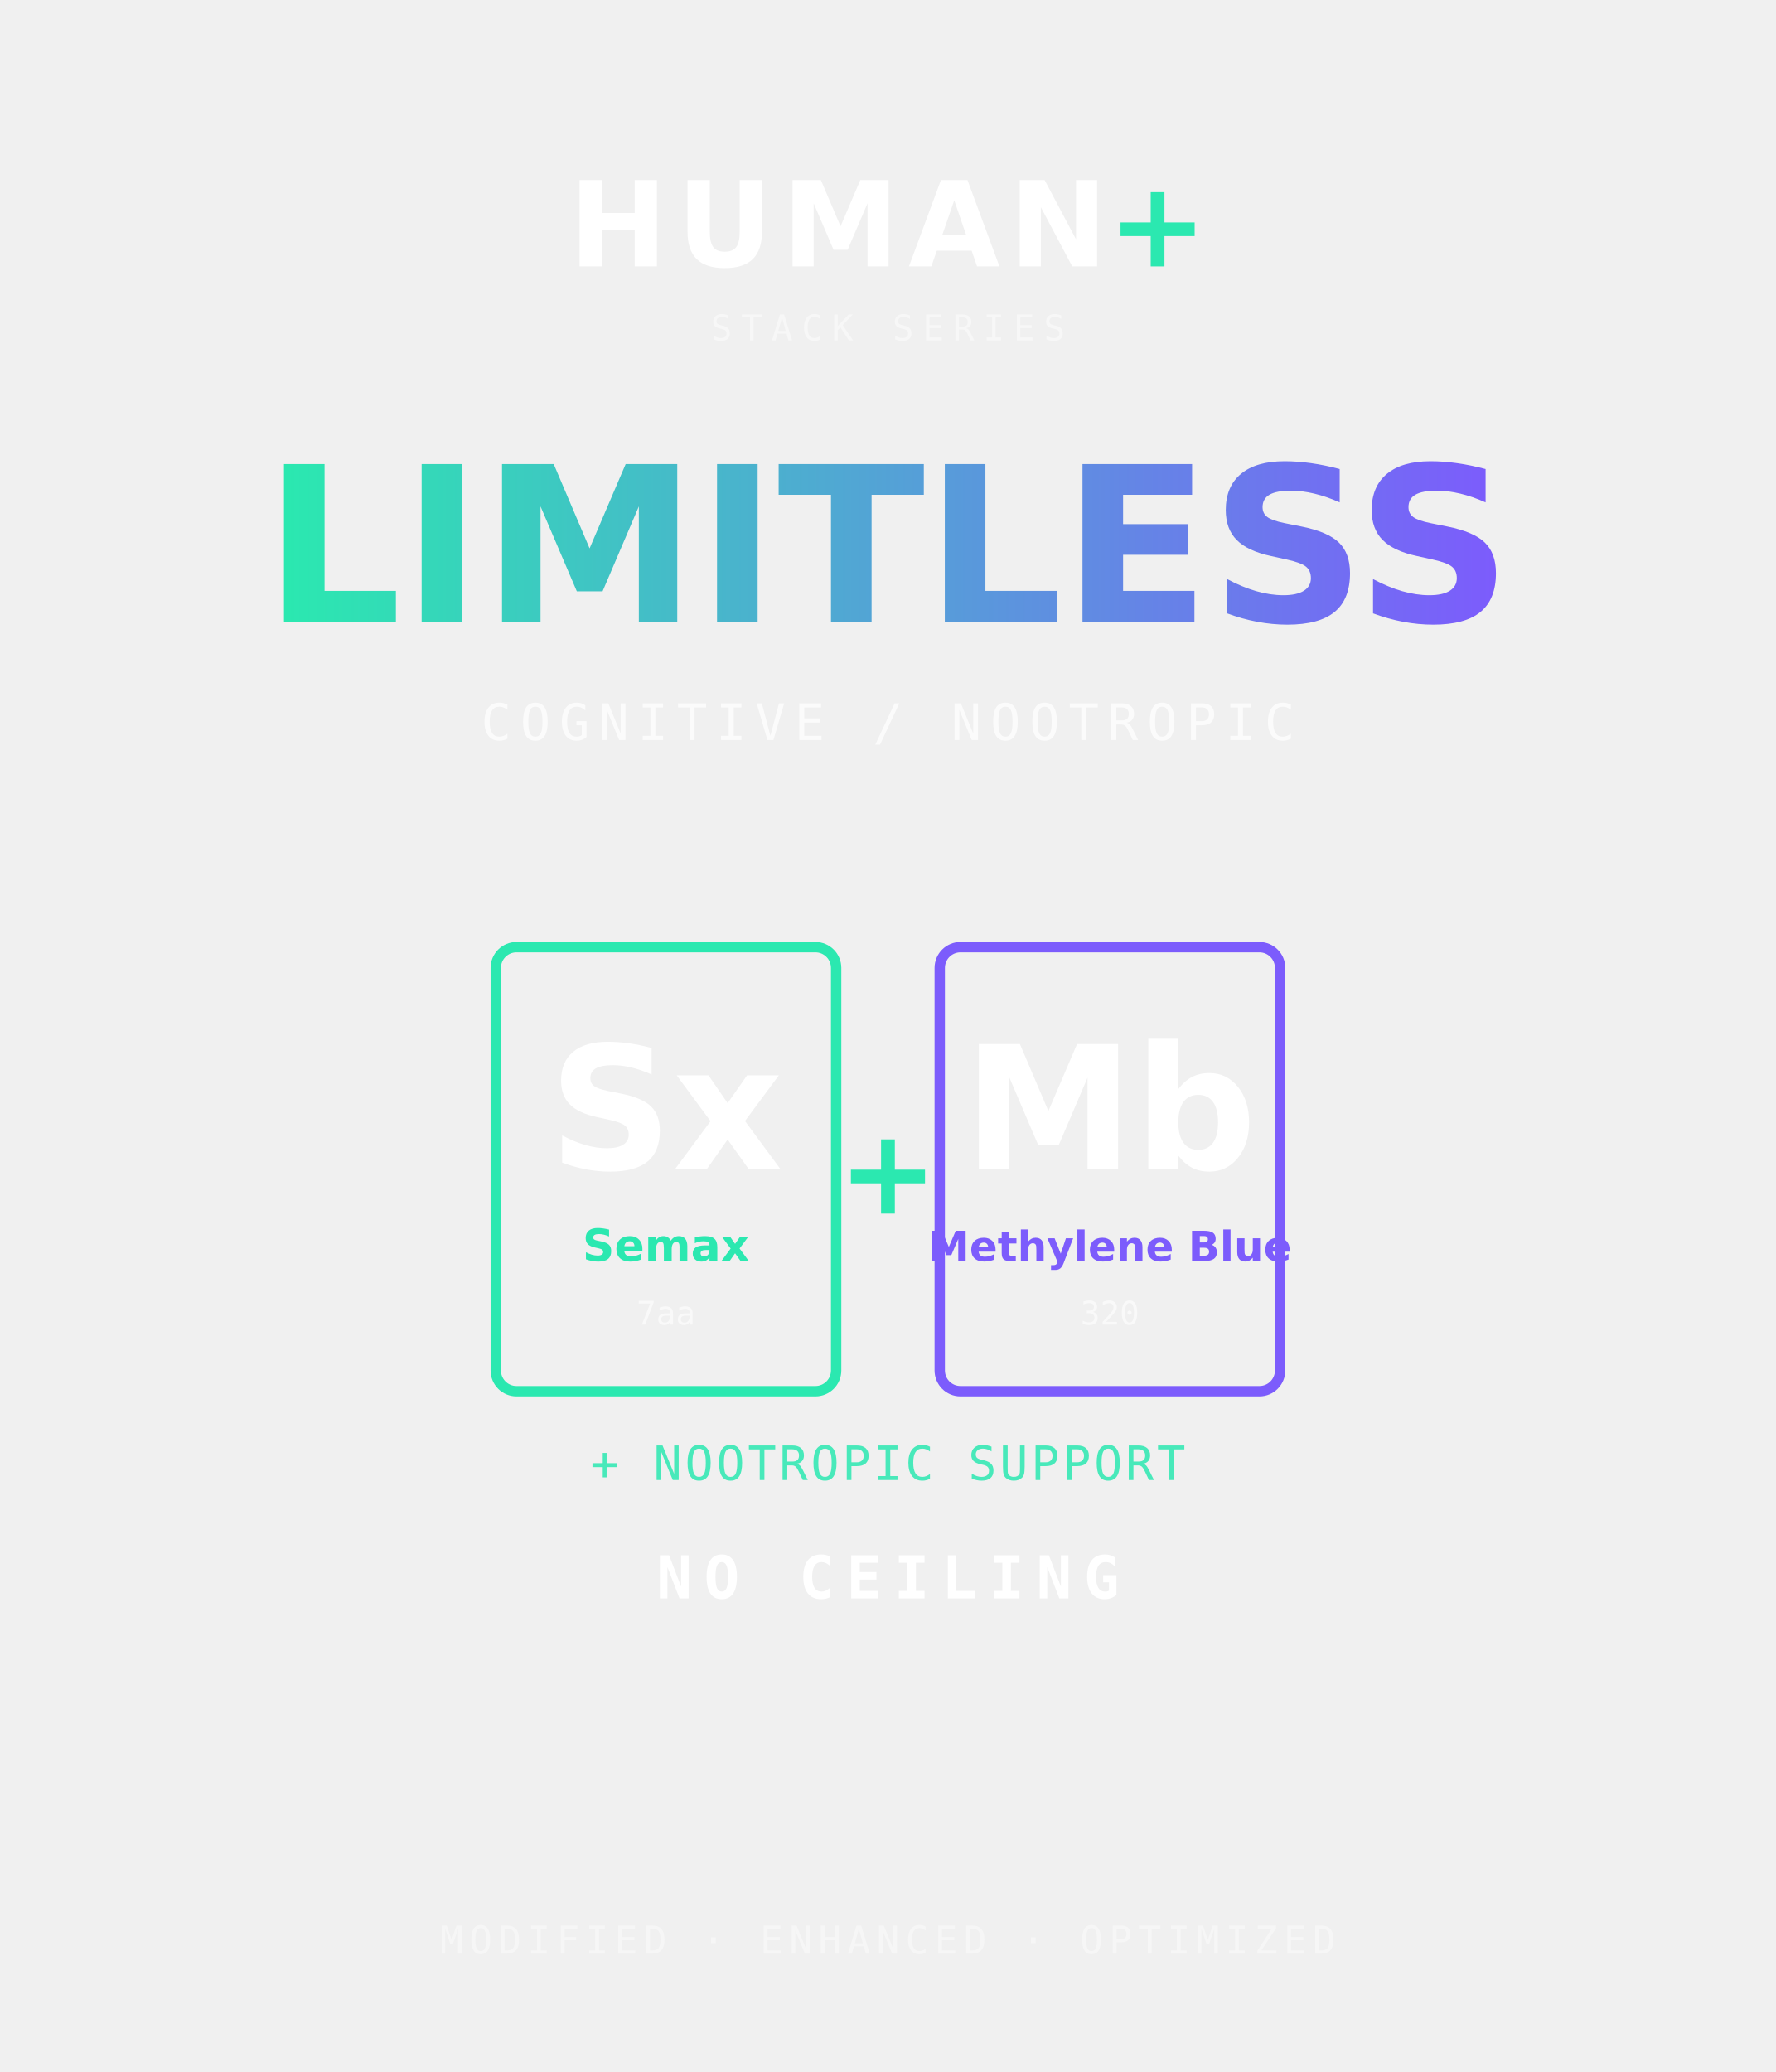
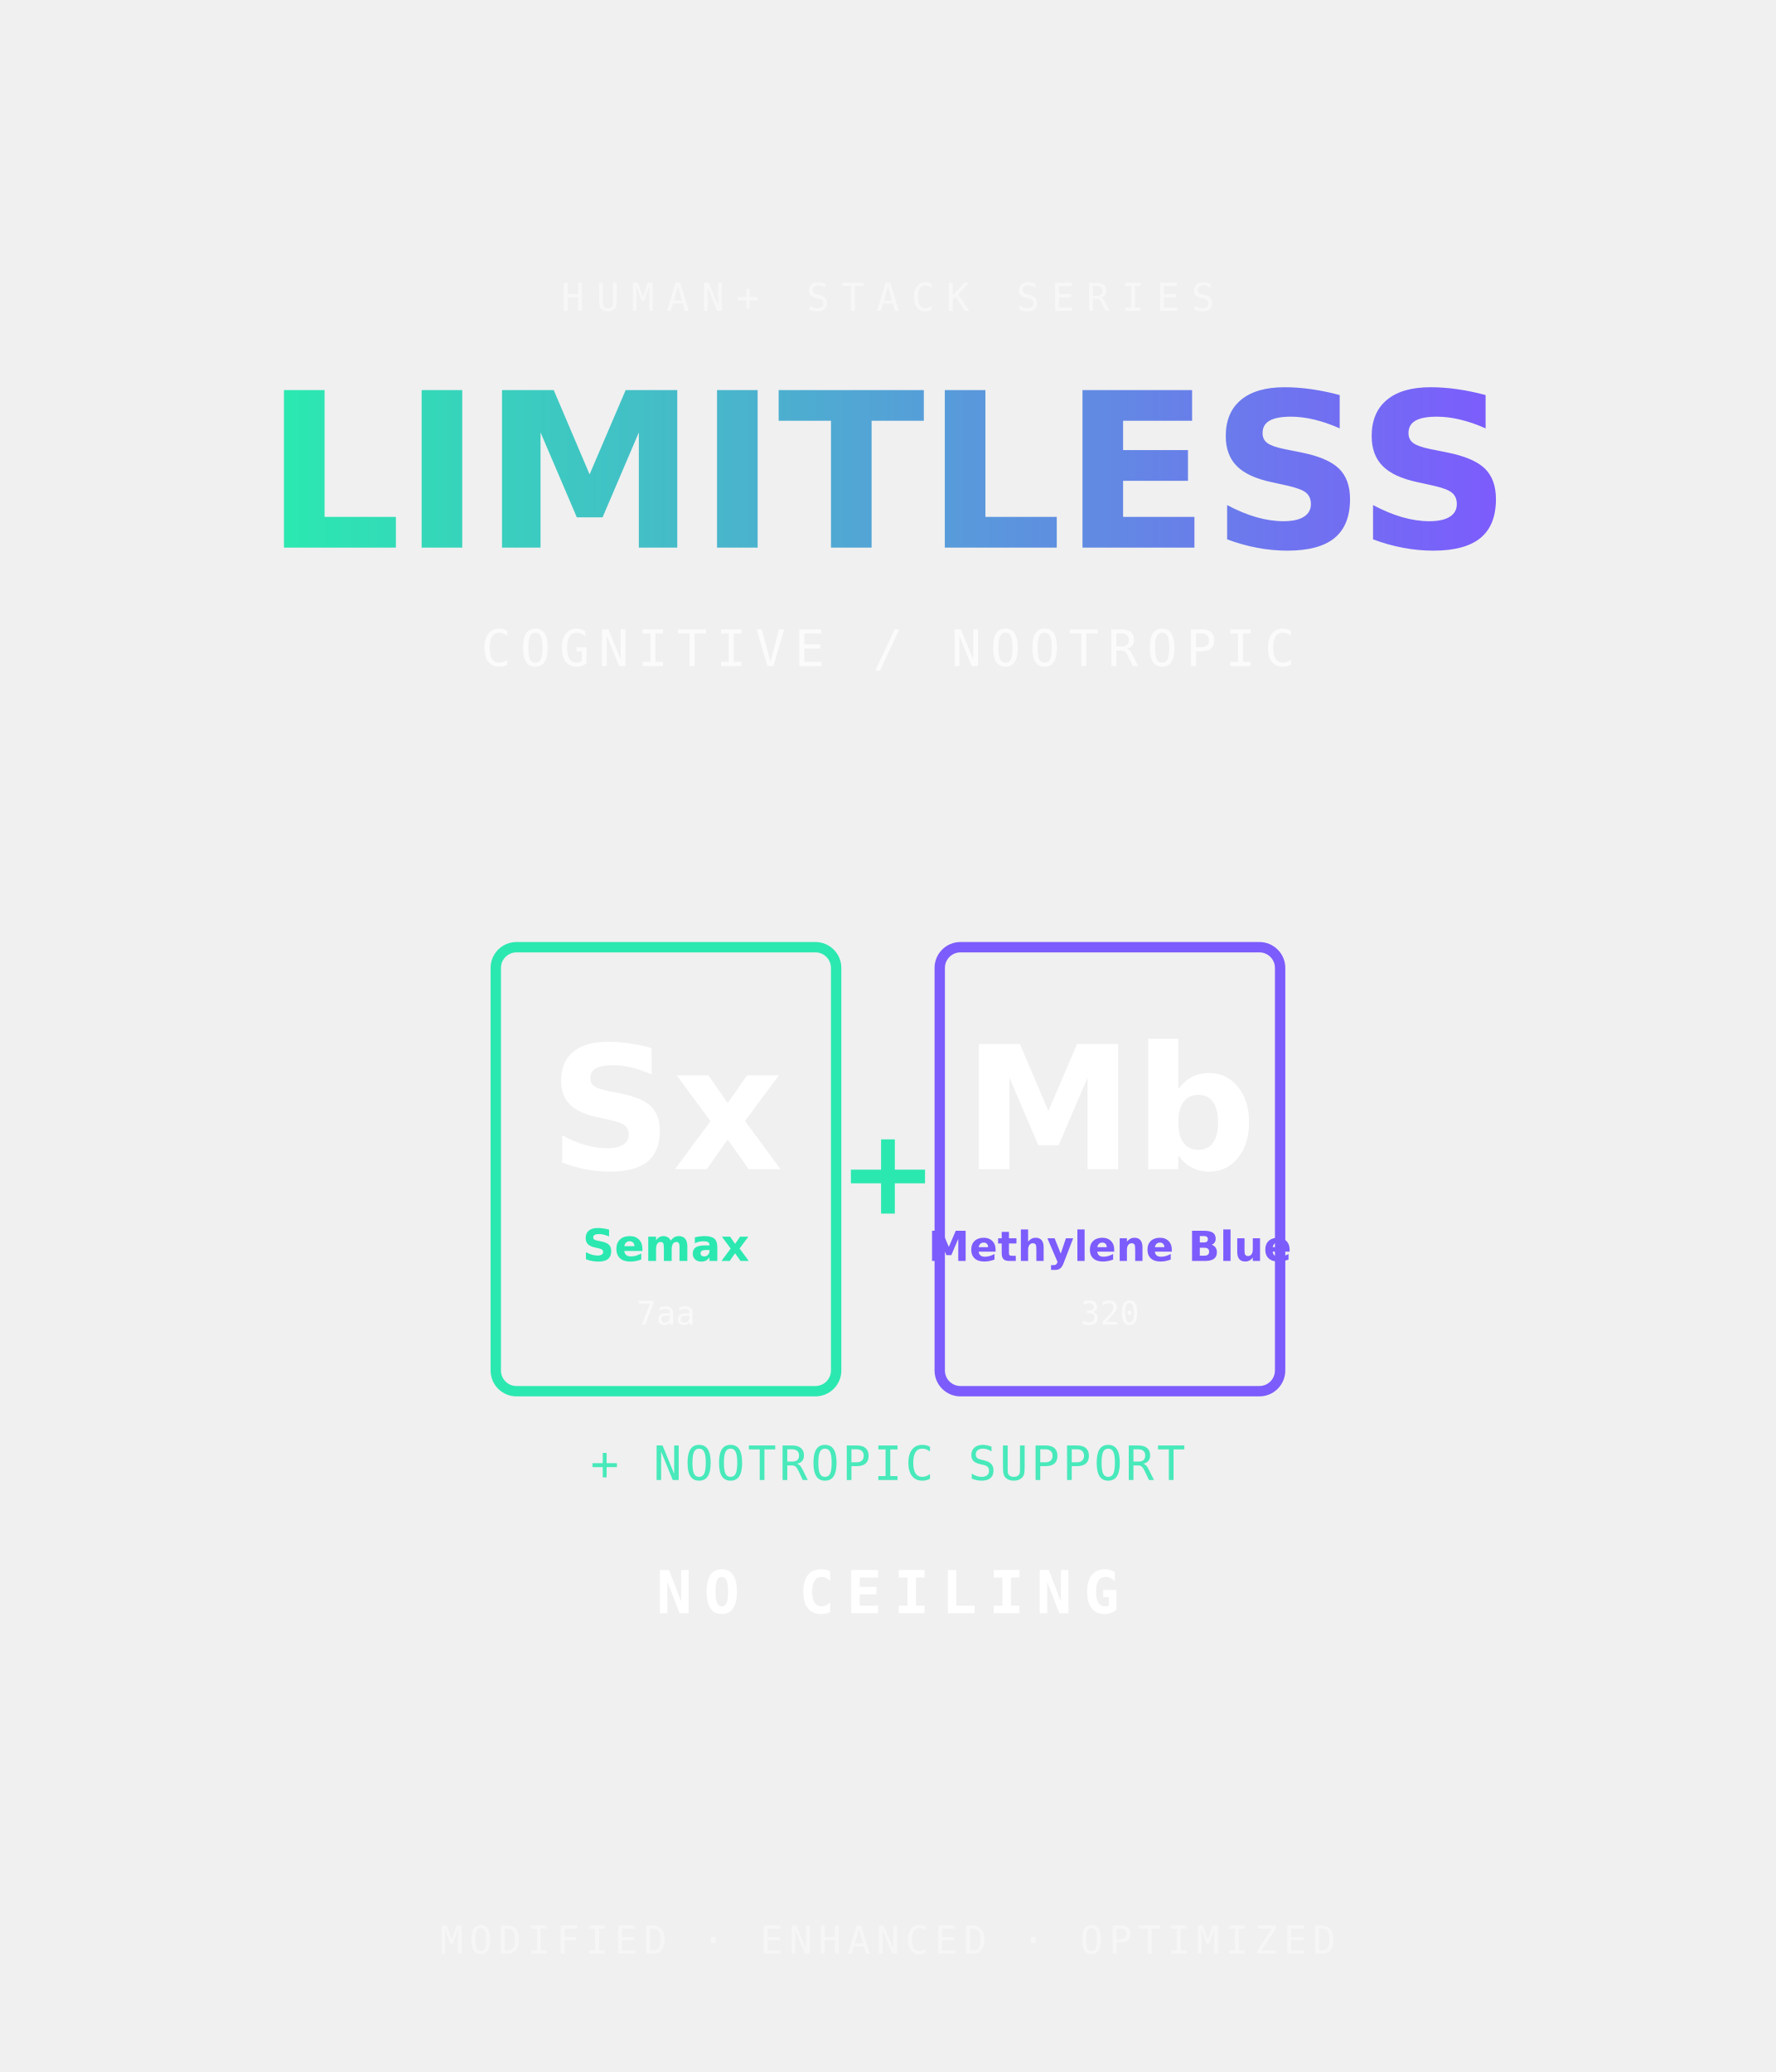
<svg xmlns="http://www.w3.org/2000/svg" viewBox="0 0 1200 1400" width="1200" height="1400">
  <defs>
    <linearGradient id="g" x1="0" y1="0" x2="1" y2="0">
      <stop offset="0%" stop-color="#2BE8B0" />
      <stop offset="100%" stop-color="#7C5CFC" />
    </linearGradient>
  </defs>
-   <text x="600" y="180" font-family="DejaVu Sans, Liberation Sans, Arial, sans-serif" font-size="80" font-weight="800" text-anchor="middle" letter-spacing="6" fill="#FFFFFF">HUMAN<tspan fill="#2BE8B0">+</tspan>
-   </text>
-   <text x="600" y="230" font-family="DejaVu Sans Mono, Liberation Mono, monospace" font-size="24" text-anchor="middle" letter-spacing="6" fill="#FFFFFF" fill-opacity="0.45">STACK SERIES</text>
-   <text x="600" y="420" font-family="DejaVu Sans, Liberation Sans, Arial, sans-serif" font-size="146" font-weight="800" text-anchor="middle" fill="url(#g)">LIMITLESS</text>
-   <text x="600" y="500" font-family="DejaVu Sans Mono, Liberation Mono, monospace" font-size="34" letter-spacing="6" text-anchor="middle" fill="#FFFFFF" fill-opacity="0.75">COGNITIVE / NOOTROPIC</text>
+   <text x="600" y="210" font-family="DejaVu Sans Mono, Liberation Mono, monospace" font-size="26" text-anchor="middle" letter-spacing="8" fill="#FFFFFF" fill-opacity="0.45">HUMAN+ STACK SERIES</text>
+   <text x="600" y="370" font-family="DejaVu Sans, Liberation Sans, Arial, sans-serif" font-size="146" font-weight="800" text-anchor="middle" fill="url(#g)">LIMITLESS</text>
+   <text x="600" y="450" font-family="DejaVu Sans Mono, Liberation Mono, monospace" font-size="34" letter-spacing="6" text-anchor="middle" fill="#FFFFFF" fill-opacity="0.75">COGNITIVE / NOOTROPIC</text>
  <rect x="335.0" y="640" width="230" height="300" rx="14" fill="none" stroke="#2BE8B0" stroke-width="7" />
  <text x="450.0" y="790" font-family="DejaVu Sans, Liberation Sans, Arial, sans-serif" font-size="116" font-weight="800" text-anchor="middle" fill="#FFFFFF">Sx</text>
  <text x="450.0" y="852" font-family="DejaVu Sans, Liberation Sans, Arial, sans-serif" font-size="30" font-weight="700" text-anchor="middle" fill="#2BE8B0">Semax</text>
  <text x="450.0" y="895" font-family="DejaVu Sans Mono, Liberation Mono, monospace" font-size="22" text-anchor="middle" fill="#FFFFFF" fill-opacity="0.6">7aa</text>
  <text x="600.0" y="820.0" font-family="DejaVu Sans, Liberation Sans, Arial, sans-serif" font-size="80" font-weight="800" text-anchor="middle" fill="#2BE8B0">+</text>
  <rect x="635.0" y="640" width="230" height="300" rx="14" fill="none" stroke="#7C5CFC" stroke-width="7" />
  <text x="750.0" y="790" font-family="DejaVu Sans, Liberation Sans, Arial, sans-serif" font-size="116" font-weight="800" text-anchor="middle" fill="#FFFFFF">Mb</text>
  <text x="750.0" y="852" font-family="DejaVu Sans, Liberation Sans, Arial, sans-serif" font-size="28" font-weight="700" text-anchor="middle" fill="#7C5CFC">Methylene Blue</text>
  <text x="750.0" y="895" font-family="DejaVu Sans Mono, Liberation Mono, monospace" font-size="22" text-anchor="middle" fill="#FFFFFF" fill-opacity="0.6">320</text>
  <text x="600" y="1000" font-family="DejaVu Sans Mono, Liberation Mono, monospace" font-size="32" letter-spacing="2" text-anchor="middle" fill="#2BE8B0" fill-opacity="0.85">+ NOOTROPIC SUPPORT</text>
-   <text x="600" y="1080" font-family="DejaVu Sans Mono, Liberation Mono, monospace" font-size="40" font-weight="700" letter-spacing="8" text-anchor="middle" fill="#FFFFFF">NO CEILING</text>
+   <text x="600" y="1090" font-family="DejaVu Sans Mono, Liberation Mono, monospace" font-size="40" font-weight="700" letter-spacing="8" text-anchor="middle" fill="#FFFFFF">NO CEILING</text>
  <text x="600" y="1320" font-family="DejaVu Sans Mono, Liberation Mono, monospace" font-size="26" letter-spacing="4" text-anchor="middle" fill="#FFFFFF" fill-opacity="0.4">MODIFIED · ENHANCED · OPTIMIZED</text>
</svg>
